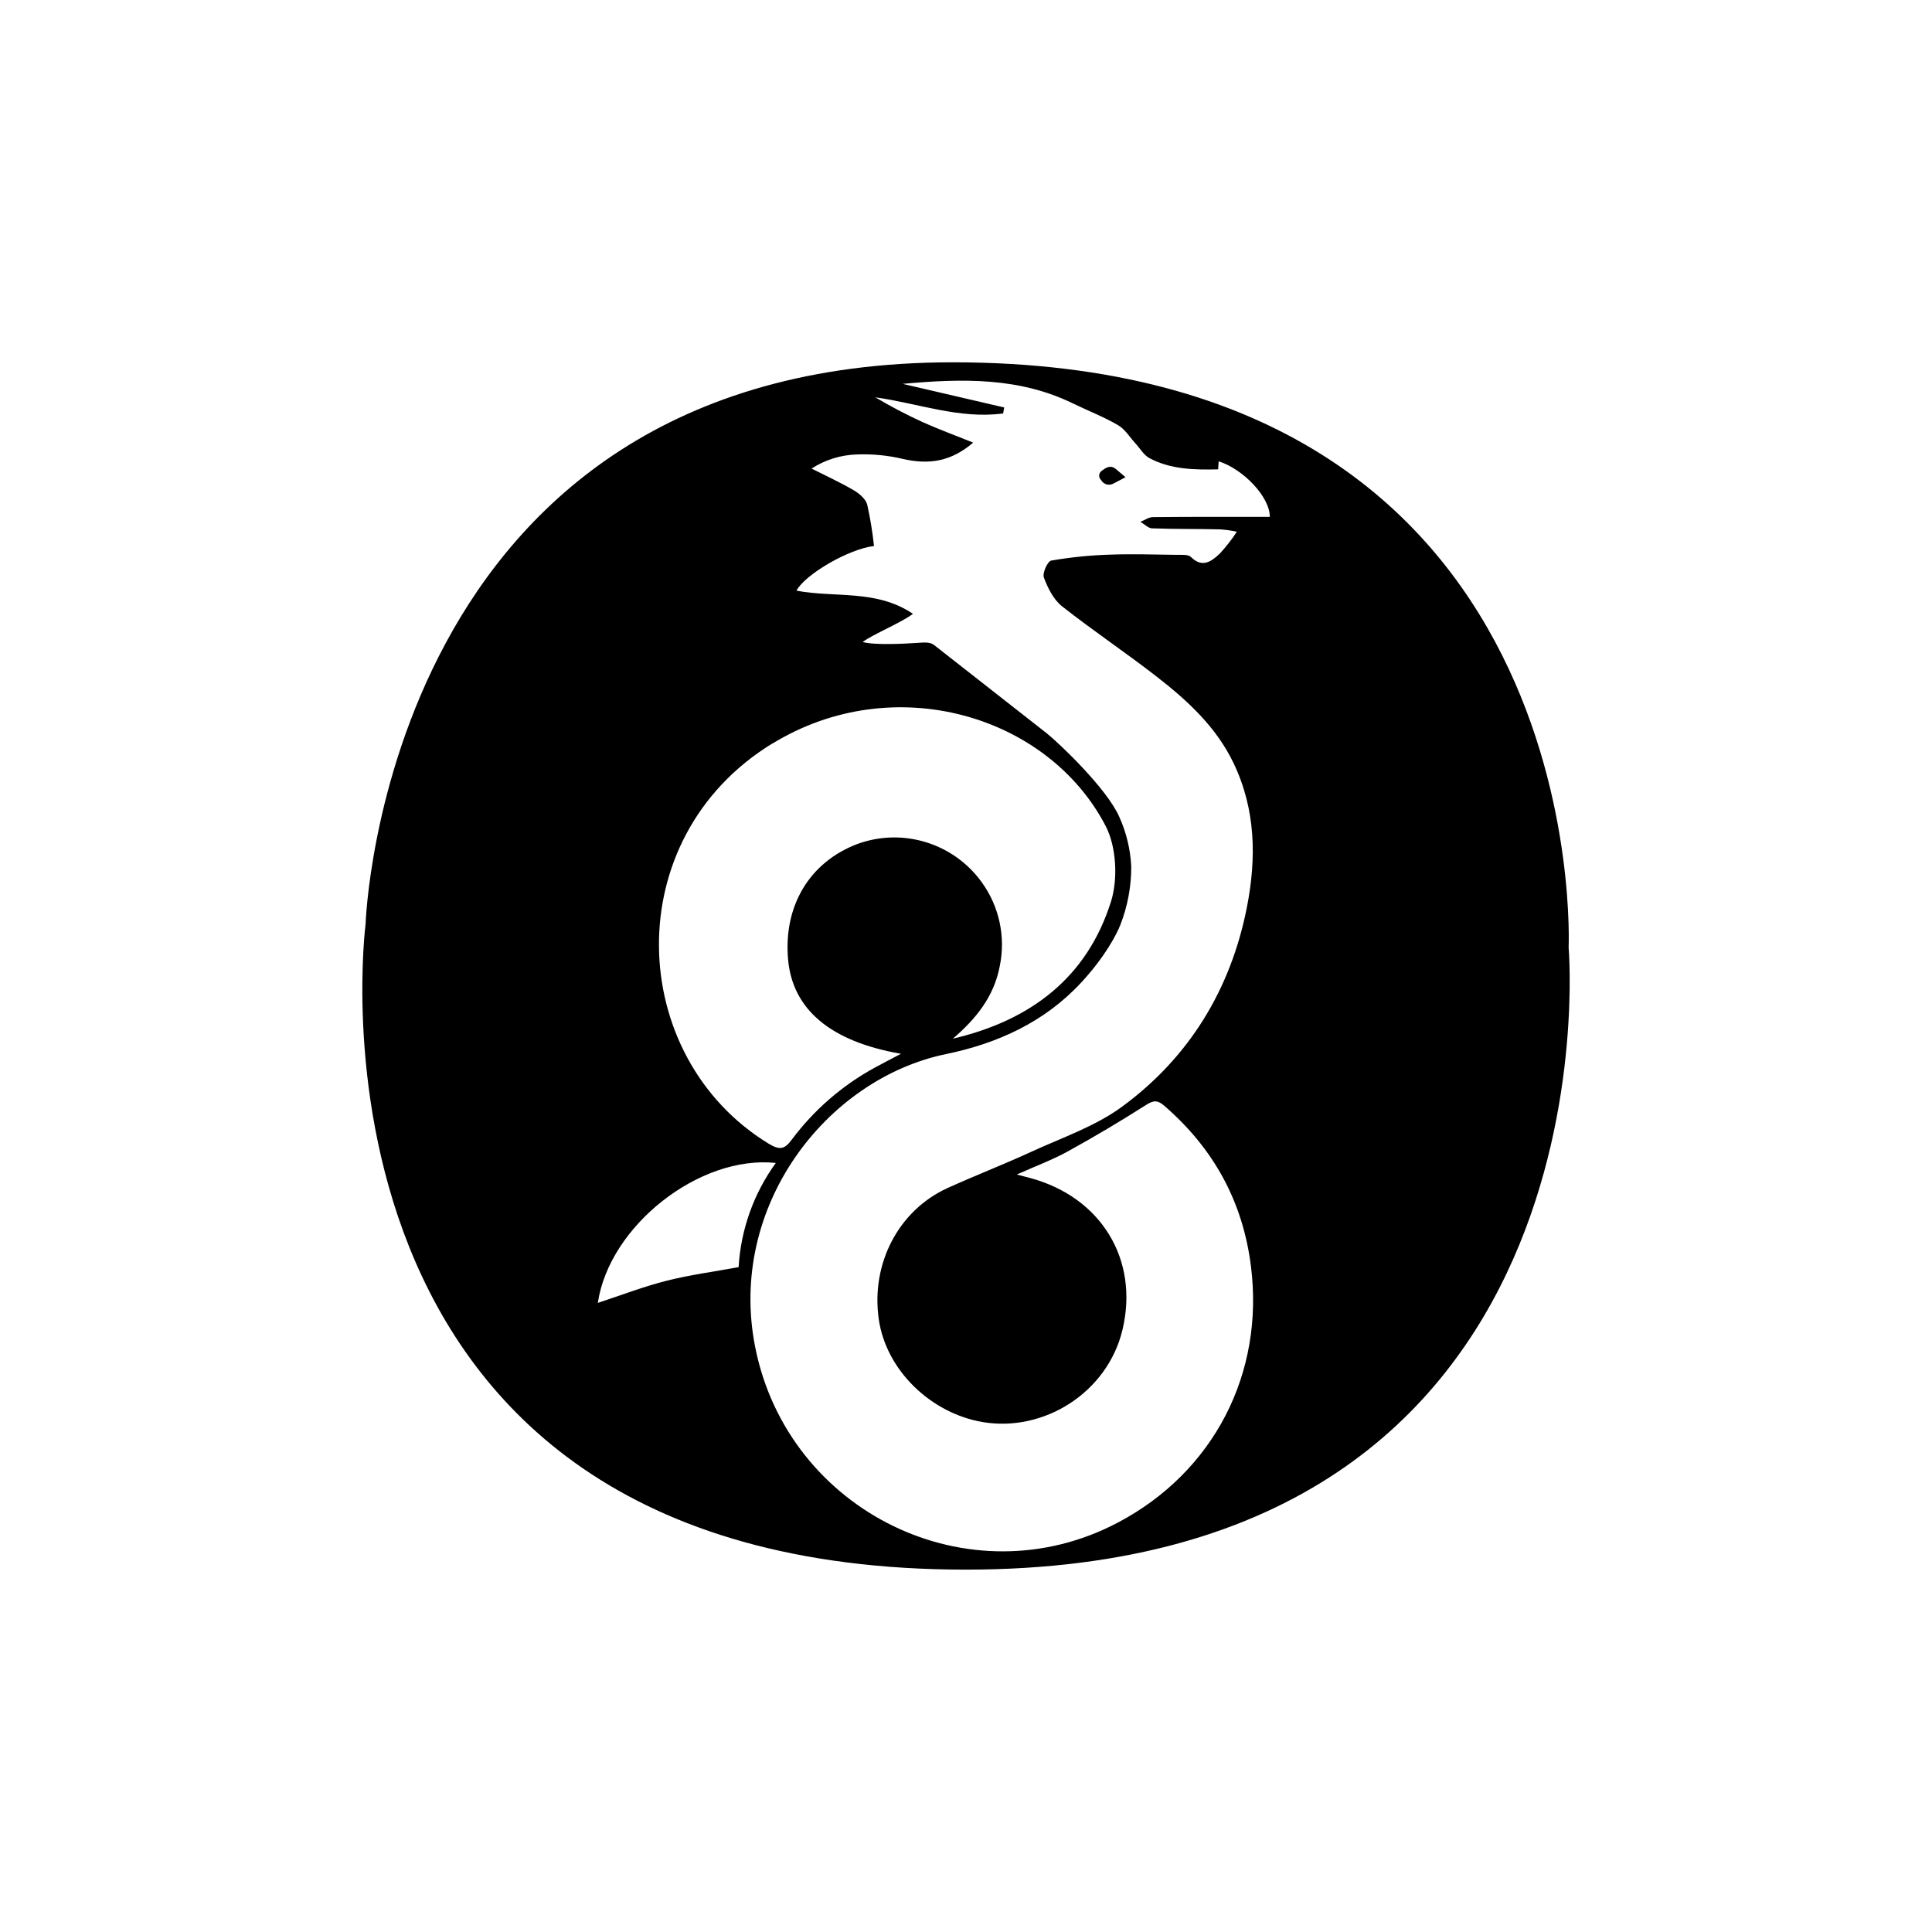
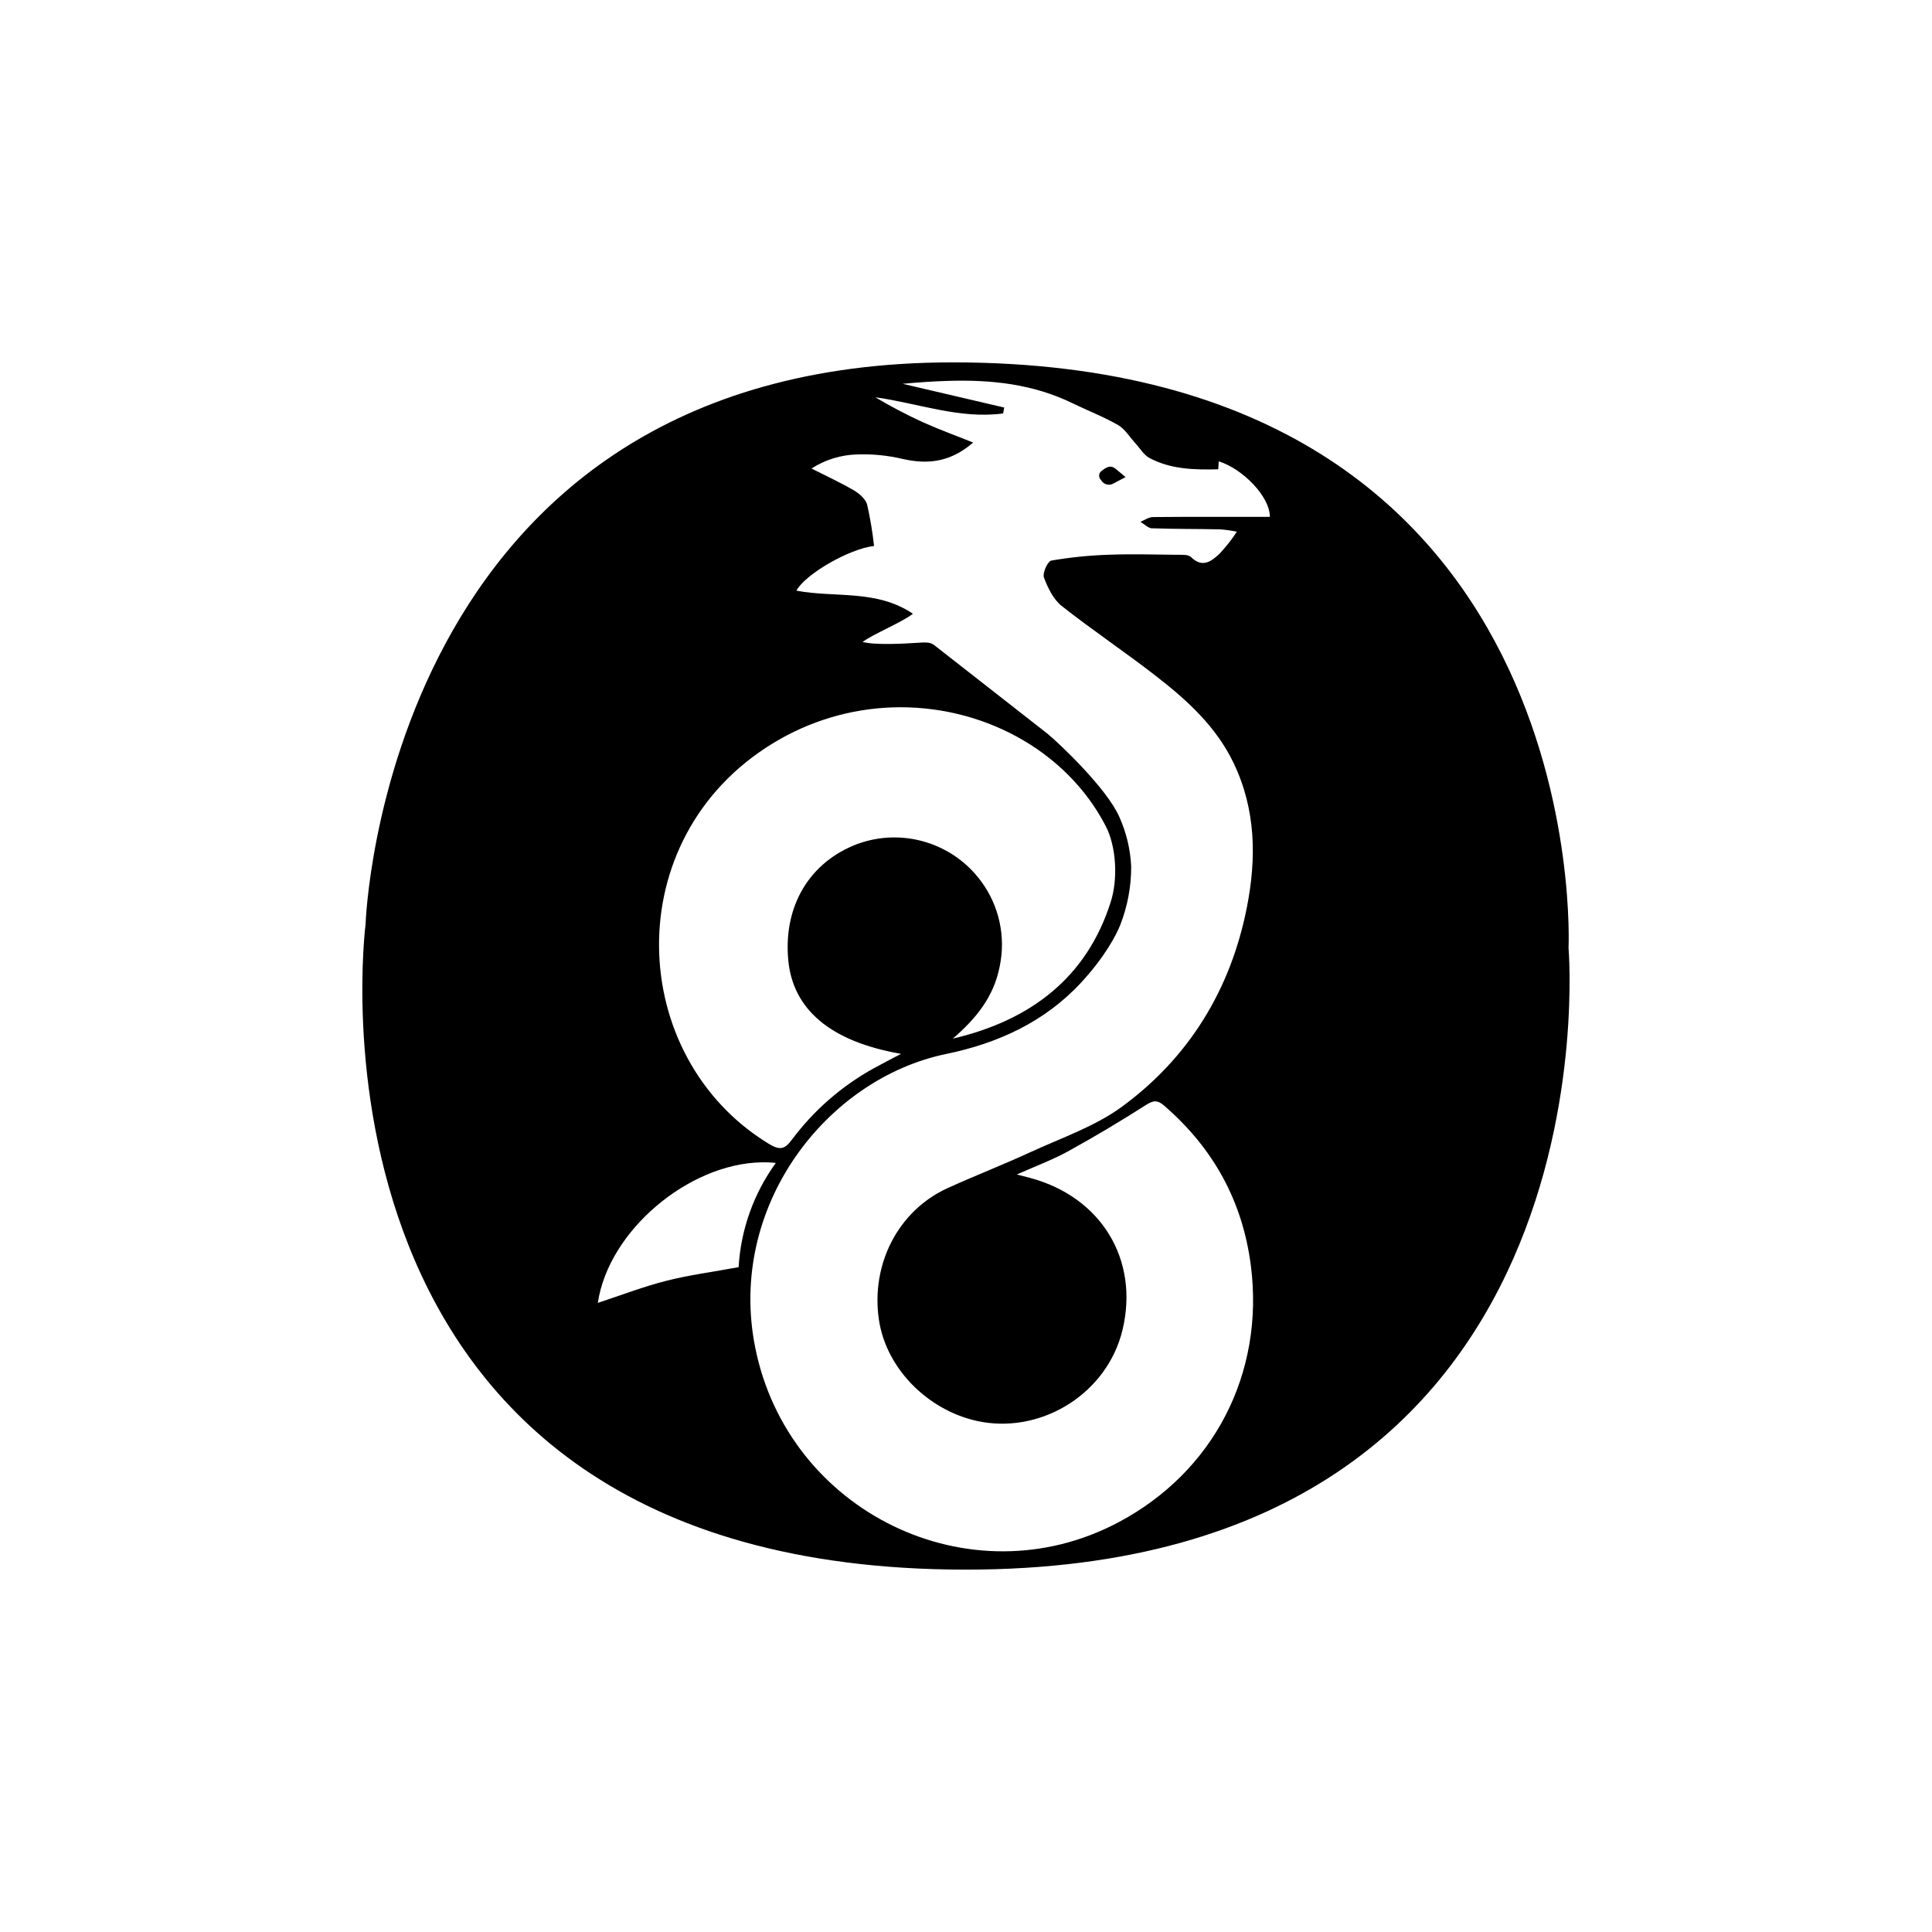
<svg xmlns="http://www.w3.org/2000/svg" viewBox="0 0 32 32" version="1.1">
-   <defs id="defs1" />
-   <path class="a" d="m 25.981,15.704 c 0,0 0.463,-9.703 -10.201,-9.703 -9.431,0 -9.725,9.307 -9.725,9.307 0,0 -1.387,10.69 9.943,10.69 10.866,0 9.984,-10.294 9.984,-10.294 z M 12.797,12.314 c 2.001,-1.224 4.557,-0.476 5.515,1.365 0.182,0.349 0.205,0.886 0.09,1.252 -0.397,1.264 -1.334,1.972 -2.62,2.273 0.379,-0.325 0.681,-0.693 0.777,-1.201 A 1.76,1.76 0 0 0 16.255,14.605 1.784,1.784 0 0 0 14.201,13.979 c -0.792,0.301 -1.226,1.023 -1.148,1.912 0.073,0.825 0.699,1.36 1.87,1.563 -0.175,0.093 -0.31,0.161 -0.442,0.234 a 4.261,4.261 0 0 0 -1.369,1.191 c -0.119,0.161 -0.201,0.173 -0.382,0.063 -2.356,-1.44 -2.507,-5.056 0.065,-6.629 z m -1.763,8.901 c -0.378,0.096 -0.745,0.238 -1.132,0.365 0.189,-1.277 1.684,-2.452 2.948,-2.318 a 3.258,3.258 0 0 0 -0.616,1.726 c -0.42,0.077 -0.816,0.129 -1.2,0.227 z M 19.085,8.751 c 0.374,0.014 0.749,0.008 1.123,0.017 a 1.937,1.937 0 0 1 0.278,0.039 2.707,2.707 0 0 1 -0.282,0.362 c -0.134,0.125 -0.285,0.247 -0.478,0.057 -0.046,-0.046 -0.156,-0.035 -0.237,-0.036 -0.372,-0.005 -0.745,-0.017 -1.116,-0.003 a 6.935,6.935 0 0 0 -0.962,0.098 c -0.06,0.011 -0.149,0.209 -0.121,0.282 0.065,0.172 0.159,0.362 0.298,0.473 0.516,0.407 1.065,0.773 1.583,1.177 0.504,0.393 0.972,0.824 1.258,1.417 0.372,0.773 0.383,1.583 0.223,2.396 -0.268,1.358 -0.955,2.484 -2.068,3.301 -0.449,0.329 -1.004,0.516 -1.518,0.753 -0.452,0.208 -0.917,0.387 -1.37,0.593 -0.816,0.371 -1.275,1.257 -1.14,2.179 0.124,0.846 0.866,1.551 1.715,1.697 1.019,0.175 2.071,-0.488 2.32,-1.524 0.28,-1.165 -0.353,-2.205 -1.537,-2.52 -0.052,-0.014 -0.105,-0.027 -0.213,-0.055 0.317,-0.142 0.591,-0.243 0.843,-0.382 q 0.661,-0.364 1.299,-0.771 c 0.125,-0.08 0.192,-0.08 0.299,0.012 0.815,0.705 1.301,1.581 1.437,2.656 0.226,1.779 -0.616,3.413 -2.204,4.25 -2.457,1.296 -5.464,-0.179 -6.006,-2.903 -0.465,-2.333 1.182,-4.45 3.164,-4.858 0.852,-0.176 1.632,-0.531 2.238,-1.187 0.391,-0.424 0.58,-0.787 0.645,-0.951 a 2.637,2.637 0 0 0 0.181,-0.964 2.257,2.257 0 0 0 -0.198,-0.826 c -0.207,-0.472 -1,-1.222 -1.196,-1.38 L 15.477,10.688 c -0.066,-0.054 -0.14,-0.05 -0.3,-0.039 -0.191,0.013 -0.678,0.04 -0.889,-0.015 0.17,-0.129 0.634,-0.316 0.833,-0.467 C 14.516,9.757 13.826,9.905 13.192,9.783 13.338,9.51 14.064,9.09 14.476,9.044 A 6.101,6.101 0 0 0 14.364,8.358 C 14.339,8.266 14.235,8.176 14.145,8.123 13.926,7.994 13.694,7.888 13.442,7.761 a 1.462,1.462 0 0 1 0.755,-0.234 2.821,2.821 0 0 1 0.756,0.074 c 0.449,0.103 0.808,0.036 1.166,-0.27 C 15.838,7.218 15.556,7.114 15.283,6.992 A 8.201,8.201 0 0 1 14.498,6.581 c 0.708,0.098 1.393,0.364 2.117,0.267 q 0.009,-0.049 0.018,-0.099 c -0.541,-0.126 -1.082,-0.252 -1.682,-0.391 1.003,-0.092 1.936,-0.107 2.82,0.324 0.249,0.121 0.509,0.221 0.747,0.36 0.116,0.067 0.195,0.2 0.29,0.304 0.076,0.082 0.137,0.192 0.23,0.242 0.353,0.188 0.742,0.195 1.138,0.186 0.003,-0.045 0.006,-0.087 0.009,-0.133 0.399,0.125 0.848,0.584 0.847,0.92 -0.646,0 -1.291,-0.003 -1.937,0.004 -0.069,8.222e-4 -0.137,0.051 -0.206,0.078 0.065,0.038 0.13,0.107 0.196,0.109 z" id="path37" />
-   <path d="m 18.252,7.795 a 0.099,0.099 0 0 0 -0.013,0.158 0.149,0.149 0 0 0 0.205,0.055 c 0.062,-0.031 0.123,-0.065 0.198,-0.104 -0.061,-0.052 -0.109,-0.094 -0.159,-0.135 -0.088,-0.072 -0.161,-0.027 -0.231,0.027 z" id="path38" />
+   <path id="path37" class="a" d="M 15.779 6.002 C 6.349 6.002 6.055 15.309 6.055 15.309 C 6.055 15.309 4.668 25.998 15.998 25.998 C 26.864 25.998 25.98 15.703 25.98 15.703 C 25.98 15.703 26.443 6.002 15.779 6.002 z M 15.691 6.309 C 16.418 6.286 17.109 6.359 17.771 6.682 C 18.02 6.803 18.281 6.903 18.52 7.041 C 18.636 7.109 18.713 7.242 18.809 7.346 C 18.884 7.428 18.946 7.536 19.039 7.586 C 19.392 7.774 19.782 7.783 20.178 7.773 C 20.181 7.728 20.183 7.686 20.186 7.641 C 20.584 7.765 21.034 8.225 21.033 8.561 C 20.387 8.561 19.741 8.558 19.096 8.564 C 19.027 8.565 18.957 8.615 18.889 8.643 C 18.954 8.681 19.019 8.75 19.086 8.752 L 19.086 8.75 C 19.46 8.764 19.833 8.759 20.207 8.768 A 1.937 1.937 0 0 1 20.486 8.807 A 2.707 2.707 0 0 1 20.203 9.168 C 20.069 9.293 19.919 9.416 19.727 9.227 C 19.68 9.181 19.569 9.19 19.488 9.189 C 19.116 9.185 18.745 9.174 18.373 9.188 A 6.935 6.935 0 0 0 17.412 9.285 C 17.411 9.285 17.407 9.287 17.406 9.287 C 17.347 9.309 17.264 9.496 17.291 9.566 C 17.356 9.739 17.448 9.929 17.588 10.039 C 18.104 10.446 18.654 10.812 19.172 11.217 C 19.676 11.61 20.144 12.04 20.43 12.633 C 20.802 13.405 20.813 14.216 20.652 15.029 C 20.384 16.388 19.697 17.513 18.584 18.33 C 18.135 18.659 17.58 18.847 17.066 19.084 C 16.615 19.292 16.15 19.472 15.697 19.678 C 14.881 20.049 14.422 20.934 14.557 21.855 C 14.681 22.701 15.422 23.407 16.271 23.553 C 17.291 23.727 18.342 23.065 18.592 22.029 C 18.872 20.864 18.24 19.823 17.055 19.508 C 17.003 19.494 16.951 19.481 16.842 19.453 C 17.159 19.312 17.433 19.211 17.686 19.072 C 18.126 18.83 18.558 18.572 18.982 18.301 C 19.107 18.221 19.175 18.22 19.281 18.312 C 20.096 19.017 20.582 19.894 20.719 20.969 C 20.944 22.747 20.104 24.381 18.516 25.219 C 16.059 26.514 13.05 25.04 12.508 22.316 C 12.043 19.983 13.69 17.866 15.672 17.457 C 16.524 17.281 17.304 16.928 17.91 16.271 C 18.301 15.848 18.49 15.484 18.555 15.32 A 2.637 2.637 0 0 0 18.736 14.355 A 2.257 2.257 0 0 0 18.539 13.529 C 18.332 13.058 17.54 12.307 17.344 12.148 L 15.477 10.688 C 15.411 10.633 15.336 10.638 15.176 10.648 C 14.985 10.661 14.497 10.688 14.287 10.633 C 14.457 10.504 14.922 10.317 15.121 10.166 C 14.516 9.757 13.825 9.905 13.191 9.783 C 13.338 9.51 14.064 9.09 14.477 9.043 A 6.101 6.101 0 0 0 14.363 8.359 C 14.338 8.267 14.235 8.176 14.145 8.123 C 13.925 7.995 13.693 7.887 13.441 7.76 A 1.462 1.462 0 0 1 14.197 7.527 A 2.821 2.821 0 0 1 14.953 7.602 C 15.403 7.704 15.762 7.636 16.119 7.33 C 15.838 7.217 15.556 7.115 15.283 6.992 A 8.201 8.201 0 0 1 14.498 6.58 C 15.206 6.678 15.891 6.945 16.615 6.848 C 16.621 6.815 16.627 6.783 16.633 6.75 C 16.092 6.624 15.55 6.497 14.951 6.357 C 15.202 6.334 15.449 6.316 15.691 6.309 z M 18.375 7.73 C 18.332 7.736 18.292 7.764 18.252 7.795 A 0.099 0.099 0 0 0 18.238 7.953 A 0.149 0.149 0 0 0 18.443 8.008 C 18.506 7.976 18.567 7.942 18.643 7.902 C 18.582 7.851 18.532 7.809 18.482 7.768 C 18.444 7.736 18.409 7.726 18.375 7.73 z M 14.77 11.717 C 16.239 11.664 17.654 12.412 18.312 13.678 C 18.494 14.027 18.515 14.564 18.4 14.93 C 18.003 16.193 17.068 16.902 15.781 17.203 C 16.16 16.878 16.463 16.511 16.559 16.002 A 1.76 1.76 0 0 0 16.256 14.605 A 1.784 1.784 0 0 0 14.201 13.979 C 13.409 14.279 12.977 15.002 13.055 15.891 C 13.127 16.716 13.752 17.252 14.924 17.455 C 14.749 17.548 14.614 17.616 14.482 17.689 A 4.261 4.261 0 0 0 13.113 18.881 C 12.994 19.041 12.912 19.054 12.73 18.943 C 10.375 17.503 10.225 13.888 12.797 12.314 C 13.422 11.932 14.102 11.741 14.77 11.717 z M 12.611 19.252 C 12.692 19.25 12.771 19.253 12.85 19.262 A 3.258 3.258 0 0 0 12.234 20.988 C 11.814 21.066 11.418 21.117 11.033 21.215 C 10.655 21.311 10.289 21.453 9.902 21.58 C 10.08 20.383 11.405 19.275 12.611 19.252 z " />
</svg>
